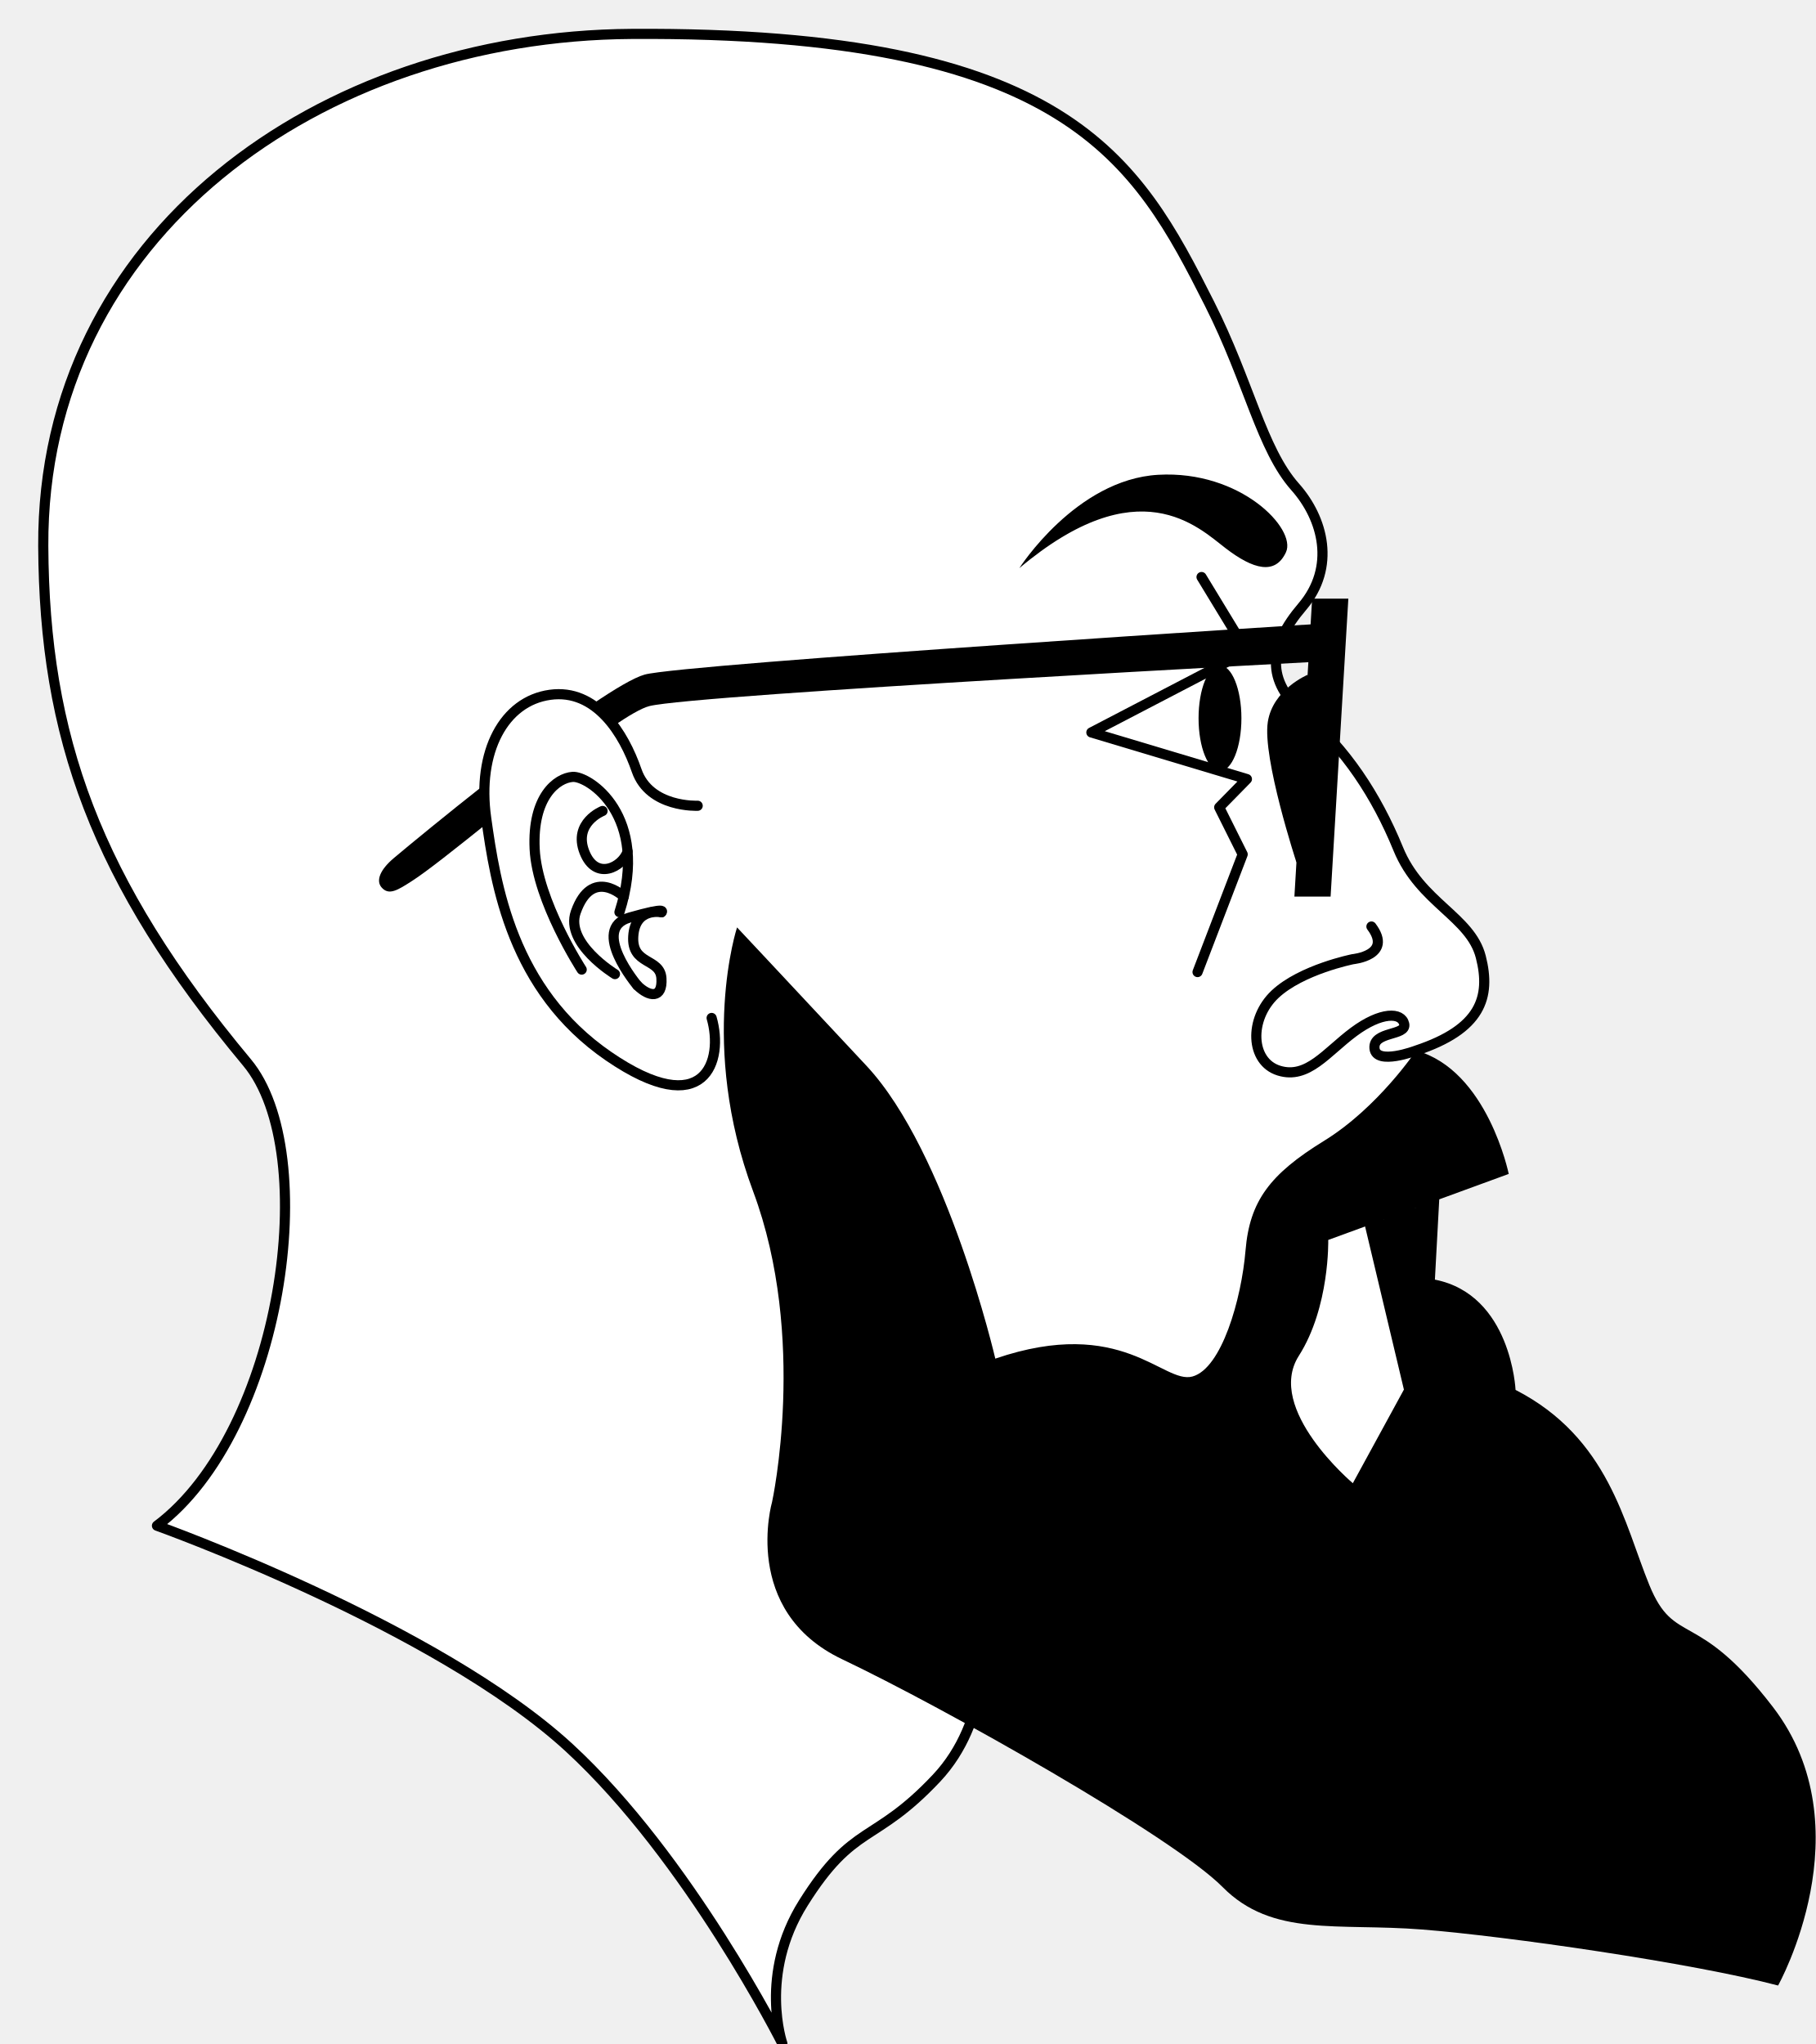
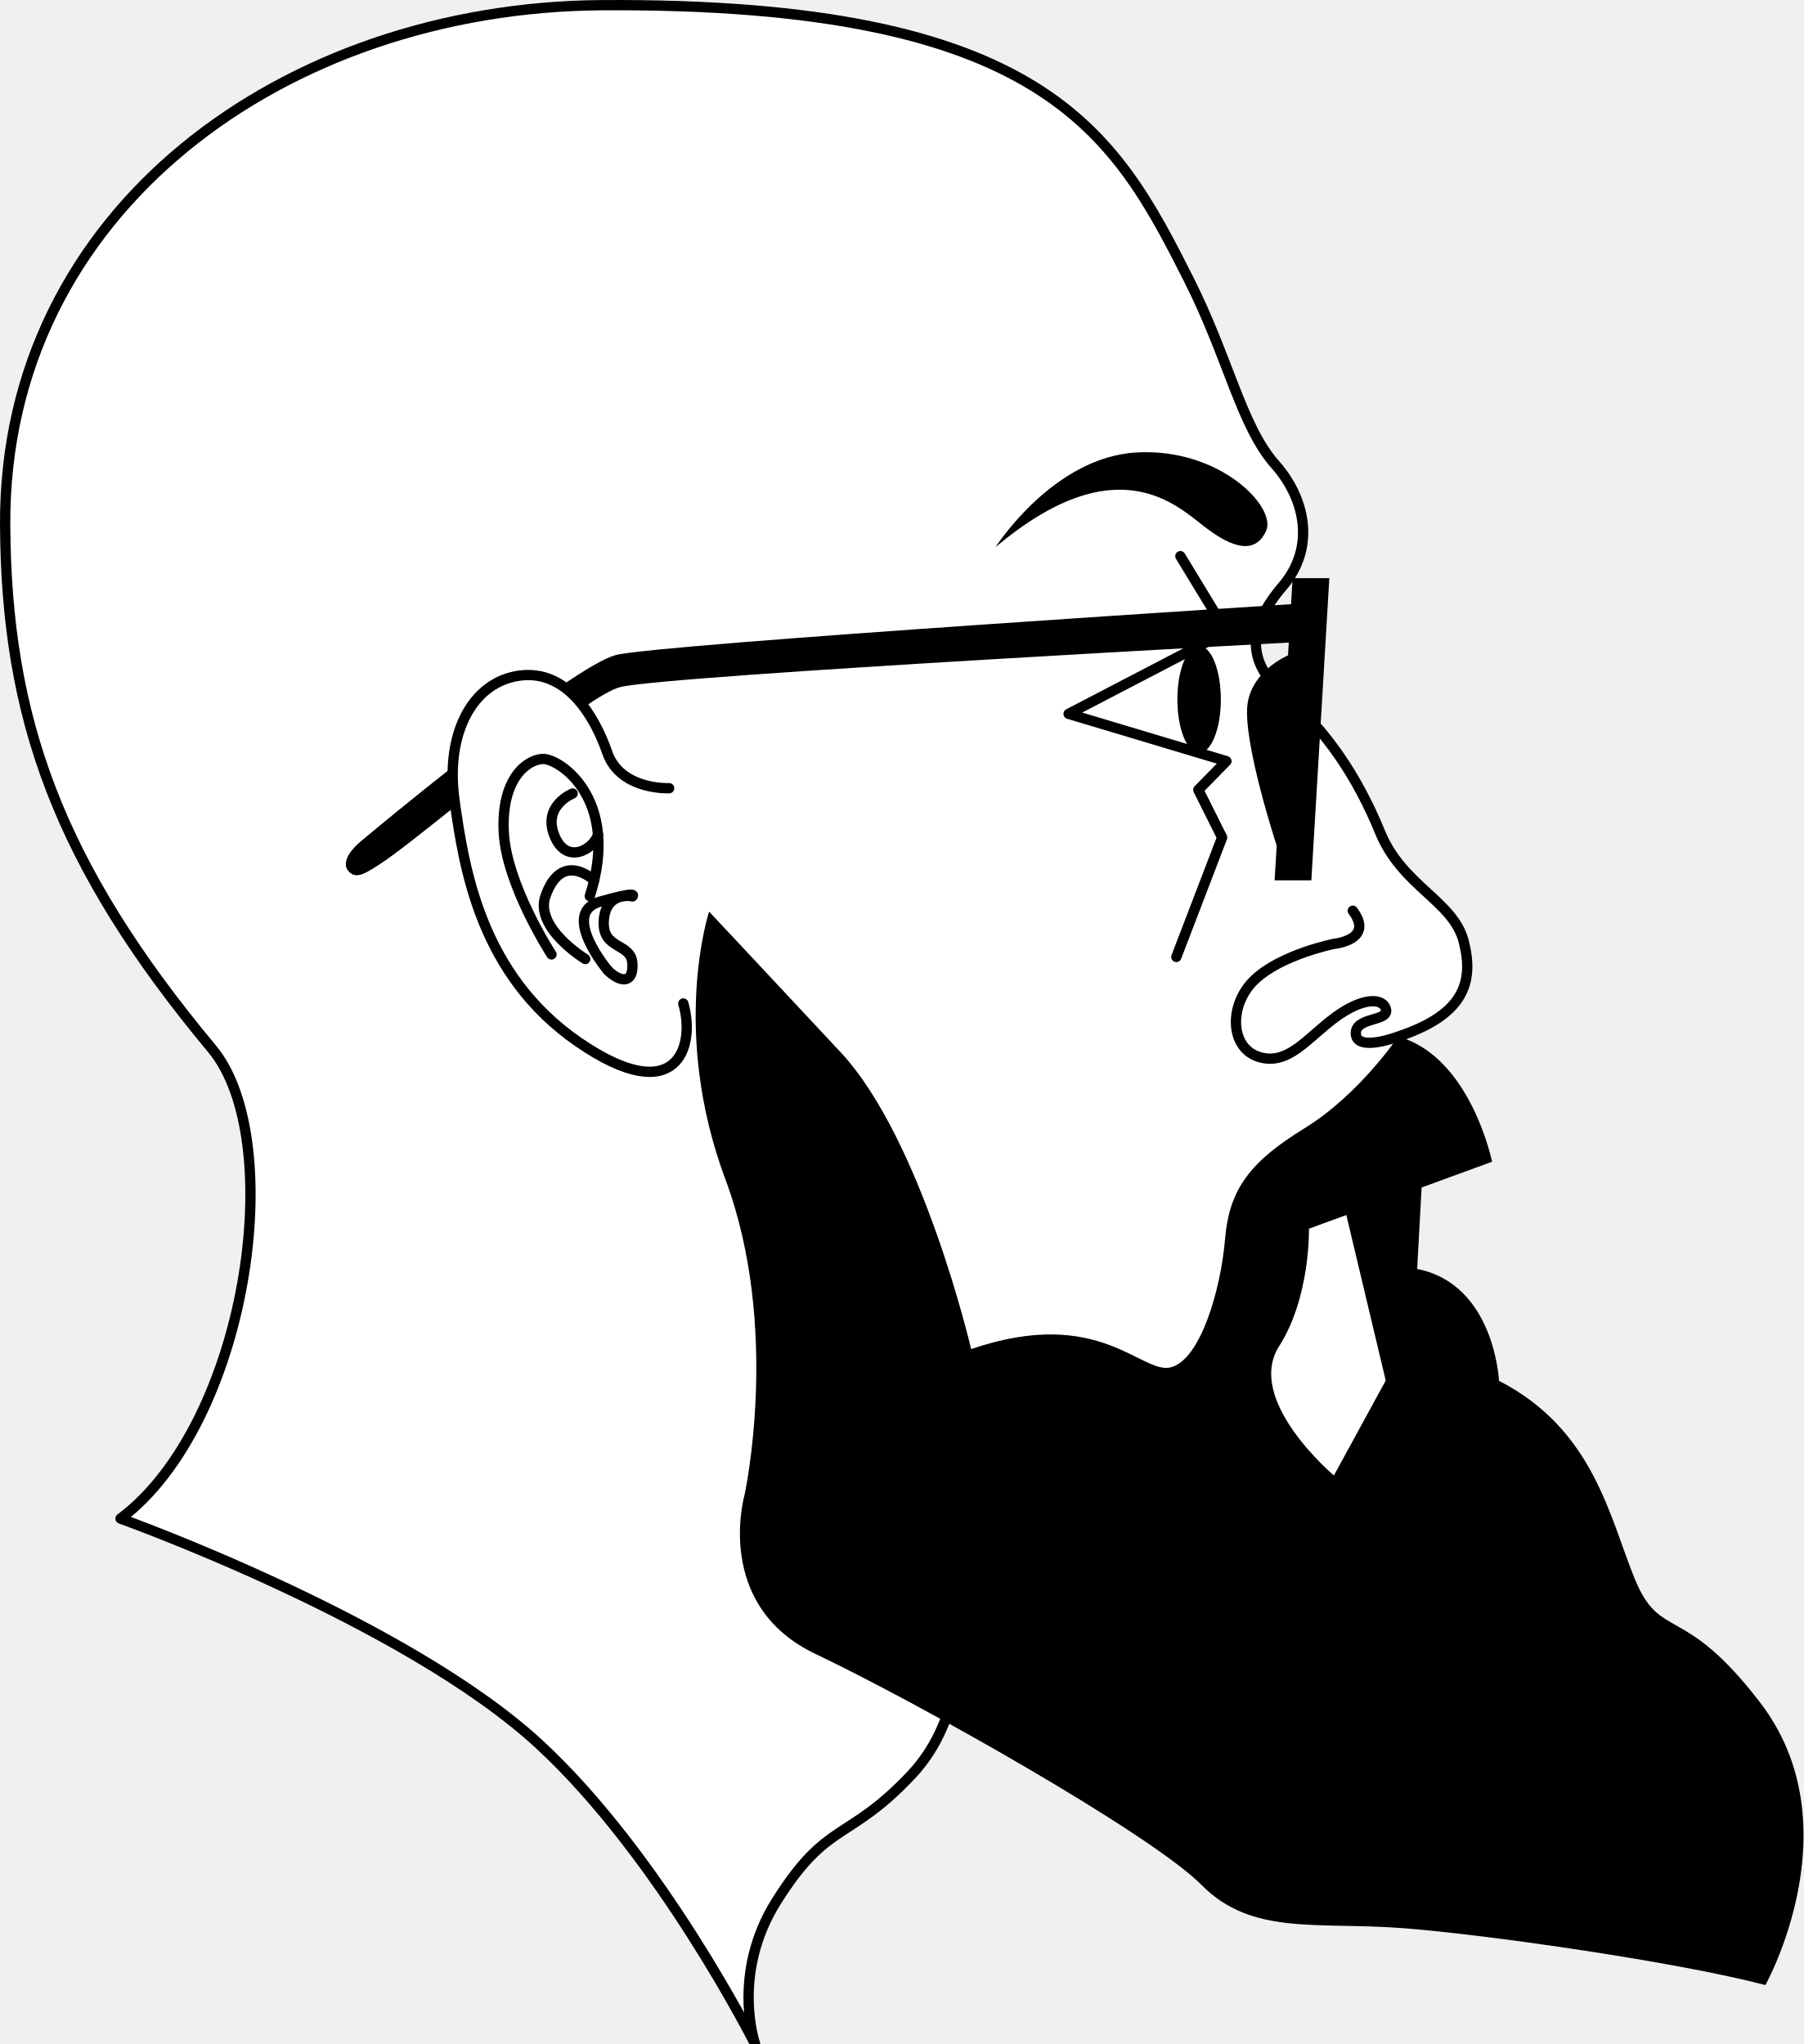
- <svg xmlns="http://www.w3.org/2000/svg" height="1610" viewBox="0 0 1430 1610" width="1430">
-   <g fill="none" fill-rule="evenodd" transform="translate(34.0715 26.68598)">
+ <svg xmlns="http://www.w3.org/2000/svg" height="1587" viewBox="0 0 1400 1587" width="1400">
+   <g fill="none" fill-rule="evenodd" transform="translate(4 4)">
    <path d="m1081.297 800.818c50.982-16.89 59.031-42.028 50.949-73.752-8.082-31.724-47.709-42.66-65.045-85.114-17.336-42.454-41.769-78.901-73.393-105.709-31.624-26.815-28.704-53.969-2.195-85.054 26.502-31.085 16.684-69.282-5.555-94.307-26.522-29.848-36.334-82.646-67.52-144.391-57.308-113.465-111.863-214.511-454.921-212.462-246.345 1.47-464.814 159.305-463.617 403.371.742 149.726 40.858 263.33 160.49 406.81 59.494 71.357 27.479 291.084-70.939 364.862 0 0 220.378 78.895 324.682 174.884 94.307 86.789 167.913 233.043 167.913 233.043s-18.917-54.327 16.553-110.806c39.83-63.421 55.357-45.715 104.782-98.2 42.833-45.476 36.554-110.166 36.554-110.166l329.442-32.894 70.413-141.894-39.634-67.613-27.241-48.656v-85.533z" fill="#fff" />
    <path d="m1046.1 703.105c17.109 22.737-14.621 25.73-14.621 25.73s-40.512 8.089-61.266 27.586c-20.761 19.504-19.591 53.197 3.027 60.195 22.624 6.991 37.458-14.588 58.952-30.527 21.493-15.945 37.631-15.652 39.727-6.2 2.095 9.446-24.673 5.495-23.409 19.191 1.271 13.697 32.789 1.736 32.789 1.736 50.982-16.89 59.031-42.028 50.949-73.752-8.082-31.724-47.709-42.66-65.045-85.114-17.336-42.454-41.769-78.901-73.393-105.709-31.624-26.815-28.704-53.969-2.195-85.054 26.502-31.085 16.684-69.282-5.555-94.307-26.522-29.848-36.334-82.646-67.52-144.391-57.308-113.465-111.863-214.511-454.921-212.462-246.345 1.47-464.814 159.305-463.617 403.371.742 149.726 40.858 263.33 160.49 406.81 59.494 71.357 27.479 291.084-70.939 364.862 0 0 220.378 78.895 324.682 174.884 94.307 86.789 167.913 233.043 167.913 233.043s-18.917-54.327 16.553-110.806c39.83-63.421 55.357-45.715 104.782-98.2 42.833-45.476 36.554-110.166 36.554-110.166" stroke="#000" stroke-linecap="round" stroke-linejoin="round" stroke-width="7.983" />
    <path d="m912.285 427.828 35.669 58.658-122.44 63.76 122.513 36.726-21.826 22.251 18.486 37.026-35.543 92.73" stroke="#000" stroke-linecap="round" stroke-linejoin="round" stroke-width="7.983" />
    <path d="m926.82 497.495c9.313 0 16.877 18.619 16.877 41.562 0 22.936-7.564 41.556-16.877 41.556-9.313 0-16.877-18.619-16.877-41.556 0-22.943 7.564-41.562 16.877-41.562z" fill="#000" />
    <g stroke="#000" stroke-linecap="round" stroke-linejoin="round" stroke-width="7.983">
      <path d="m515.44 607.987s-37.873 1.763-48.033-27.626c-10.16-29.382-31.972-64.778-68.232-59.776-36.26 4.996-57.666 44.543-50.336 97.001 7.33 52.452 20.156 135.324 96.409 187.663 76.253 52.332 90.858 3.306 81.176-30.121" />
      <path d="m424.09 737.031s-35.073-54.002-37.051-95.032 17.386-55.844 29.913-56.756 61.262 30.487 36.868 106.56" />
      <path d="m440.523 612.105s-23.324 9.226-14.293 32.356c9.031 23.129 29.947 11.694 33.987-.399" />
      <path d="m457.229 679.53s-25.039-23.901-37.79 12.167c-8.764 24.786 30.848 48.893 30.848 48.893" />
      <path d="m486.924 691.877s-20.699-4.204-22.22 18.812c-1.521 23.016 21.199 16.983 22.185 33.254.987 16.278-9.596 14.794-18.993 5.574" />
      <path d="m467.896 749.517s-37.405-44.469-6.282-53.41c31.122-8.934 25.31-4.231 25.31-4.231" />
    </g>
    <path d="m546.442 703.811s-30.425 92.464 12.679 207.932c43.103 115.469 14.919 244.579 14.919 244.579s-24.9 85.871 55.201 123.943c80.1 38.071 260.354 139.706 299.608 179.394 39.248 39.687 90.41 28.21 157.171 33.475s212.963 26.386 280.369 44.109c0 0 69.249-123.712-4.051-219.341-59.989-78.257-77.371-47.214-97.341-96.068-19.764-48.356-31.964-115.988-105.384-153.736 0 0-3.326-74.983-63.522-86.857l3.426-63.239-58.419 21.37 30.58 128.488-40.226 73.727s-69.289-58.358-42.547-100.308c24.46-38.381 23.176-91.292 23.176-91.292l142.157-52.002s-16.677-81.688-72.941-97.167c0 0-29.941 44.902-72.582 71.144-42.64 26.243-58.526 47.456-61.765 86.159-3.24 38.701-18.852 93.183-41.849 99.43s-55.146-48.354-155.248-14.079c0 0-37.731-162.37-101.476-230.681-63.741-68.311-101.935-108.982-101.935-108.982z" fill="#000" />
    <path d="m768.791 420.823s44.53-69.88 109.428-73.532c64.892-3.659 109.029 42.607 100.587 60.947-8.442 18.34-25.784 13.597-47.523-3.073-21.733-16.67-68.63-63.428-162.493 15.659z" fill="#000" />
    <path d="m1027.913 444.871h-28.511l-13.97 234.653h28.511z" fill="#000" />
    <path d="m348.58 590.472c-31.376 24.679-59.47 47.802-72.36 58.638-10.916 9.167-14.299 17.788-9.87 23.056 5.779 6.872 12.855 2.268 24.038-4.909 11.769-7.543 34.35-25.537 60.041-46.119zm83.543-62.244.008.007 16.072 17.542c12.72-8.708 22.993-14.708 29.118-16.278 35.896-9.187 539.929-35.715 539.929-35.715v-29.915s-513.313 32.316-543.619 40.811c-8.42 2.361-23.372 11.222-41.508 23.548z" fill="#000" />
    <path d="m987.036 652.556s-26.988-82.293-22.538-110.665c4.038-25.73 31.332-37.046 31.332-37.046l9 21.373-4.903 109.766z" fill="#000" />
  </g>
</svg>
